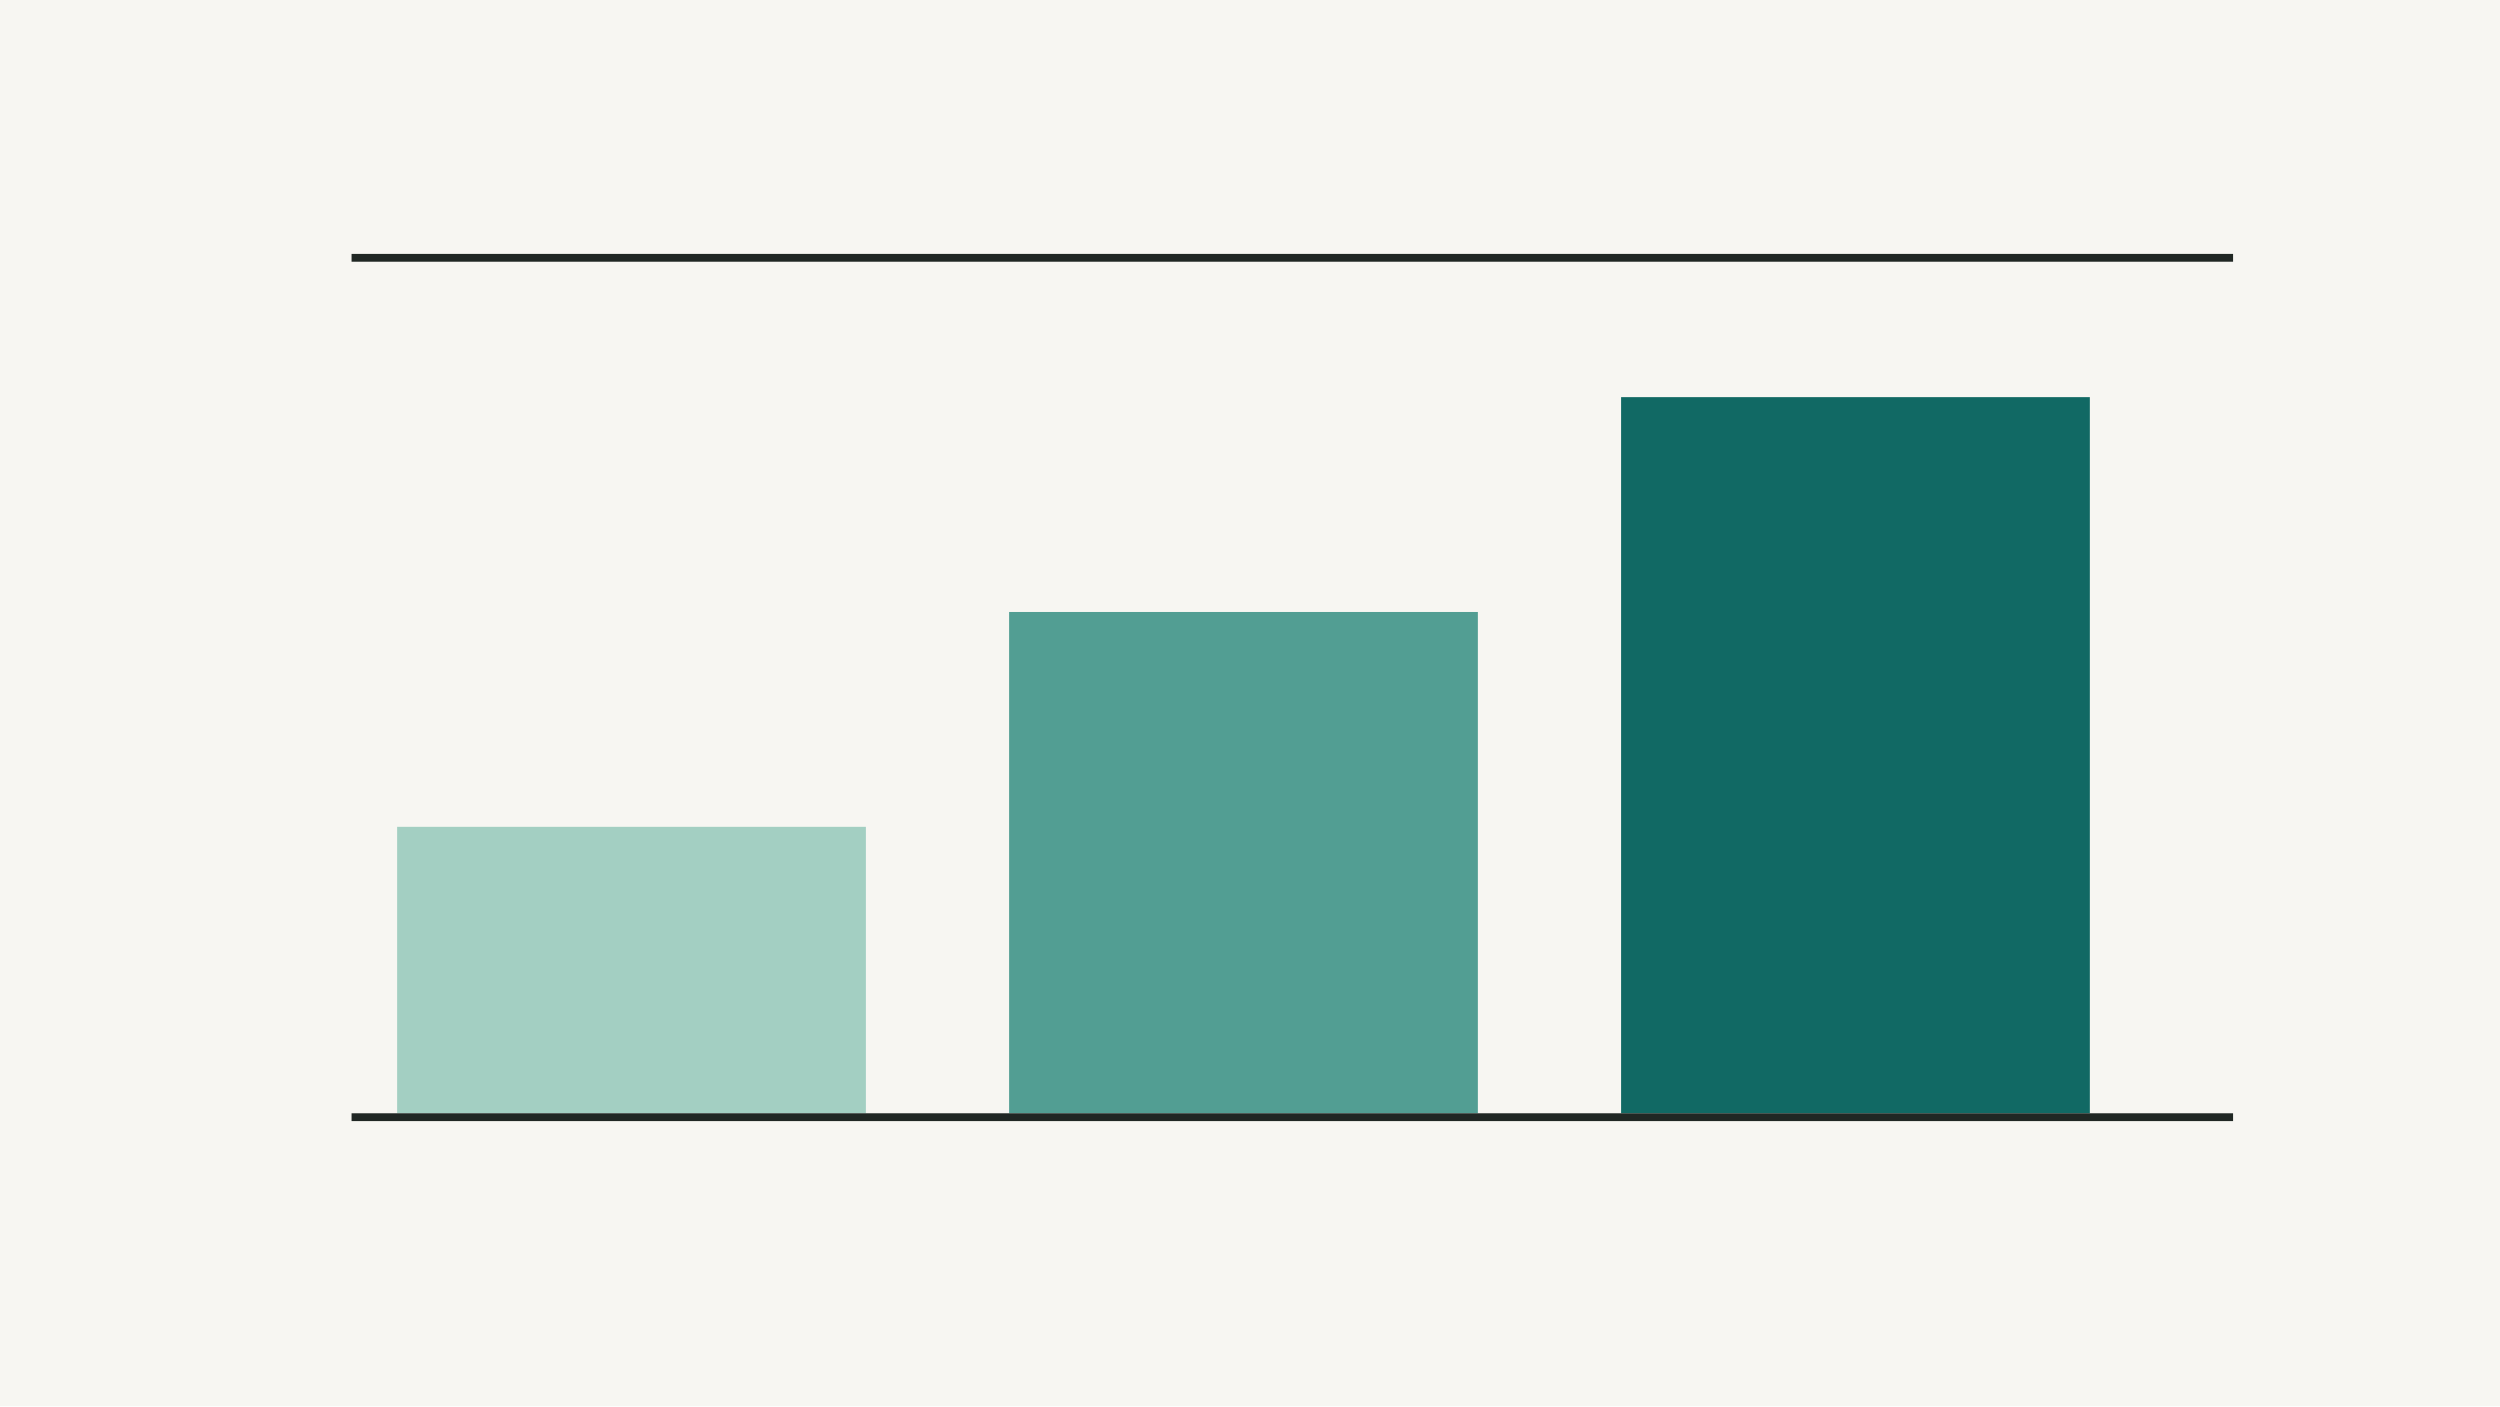
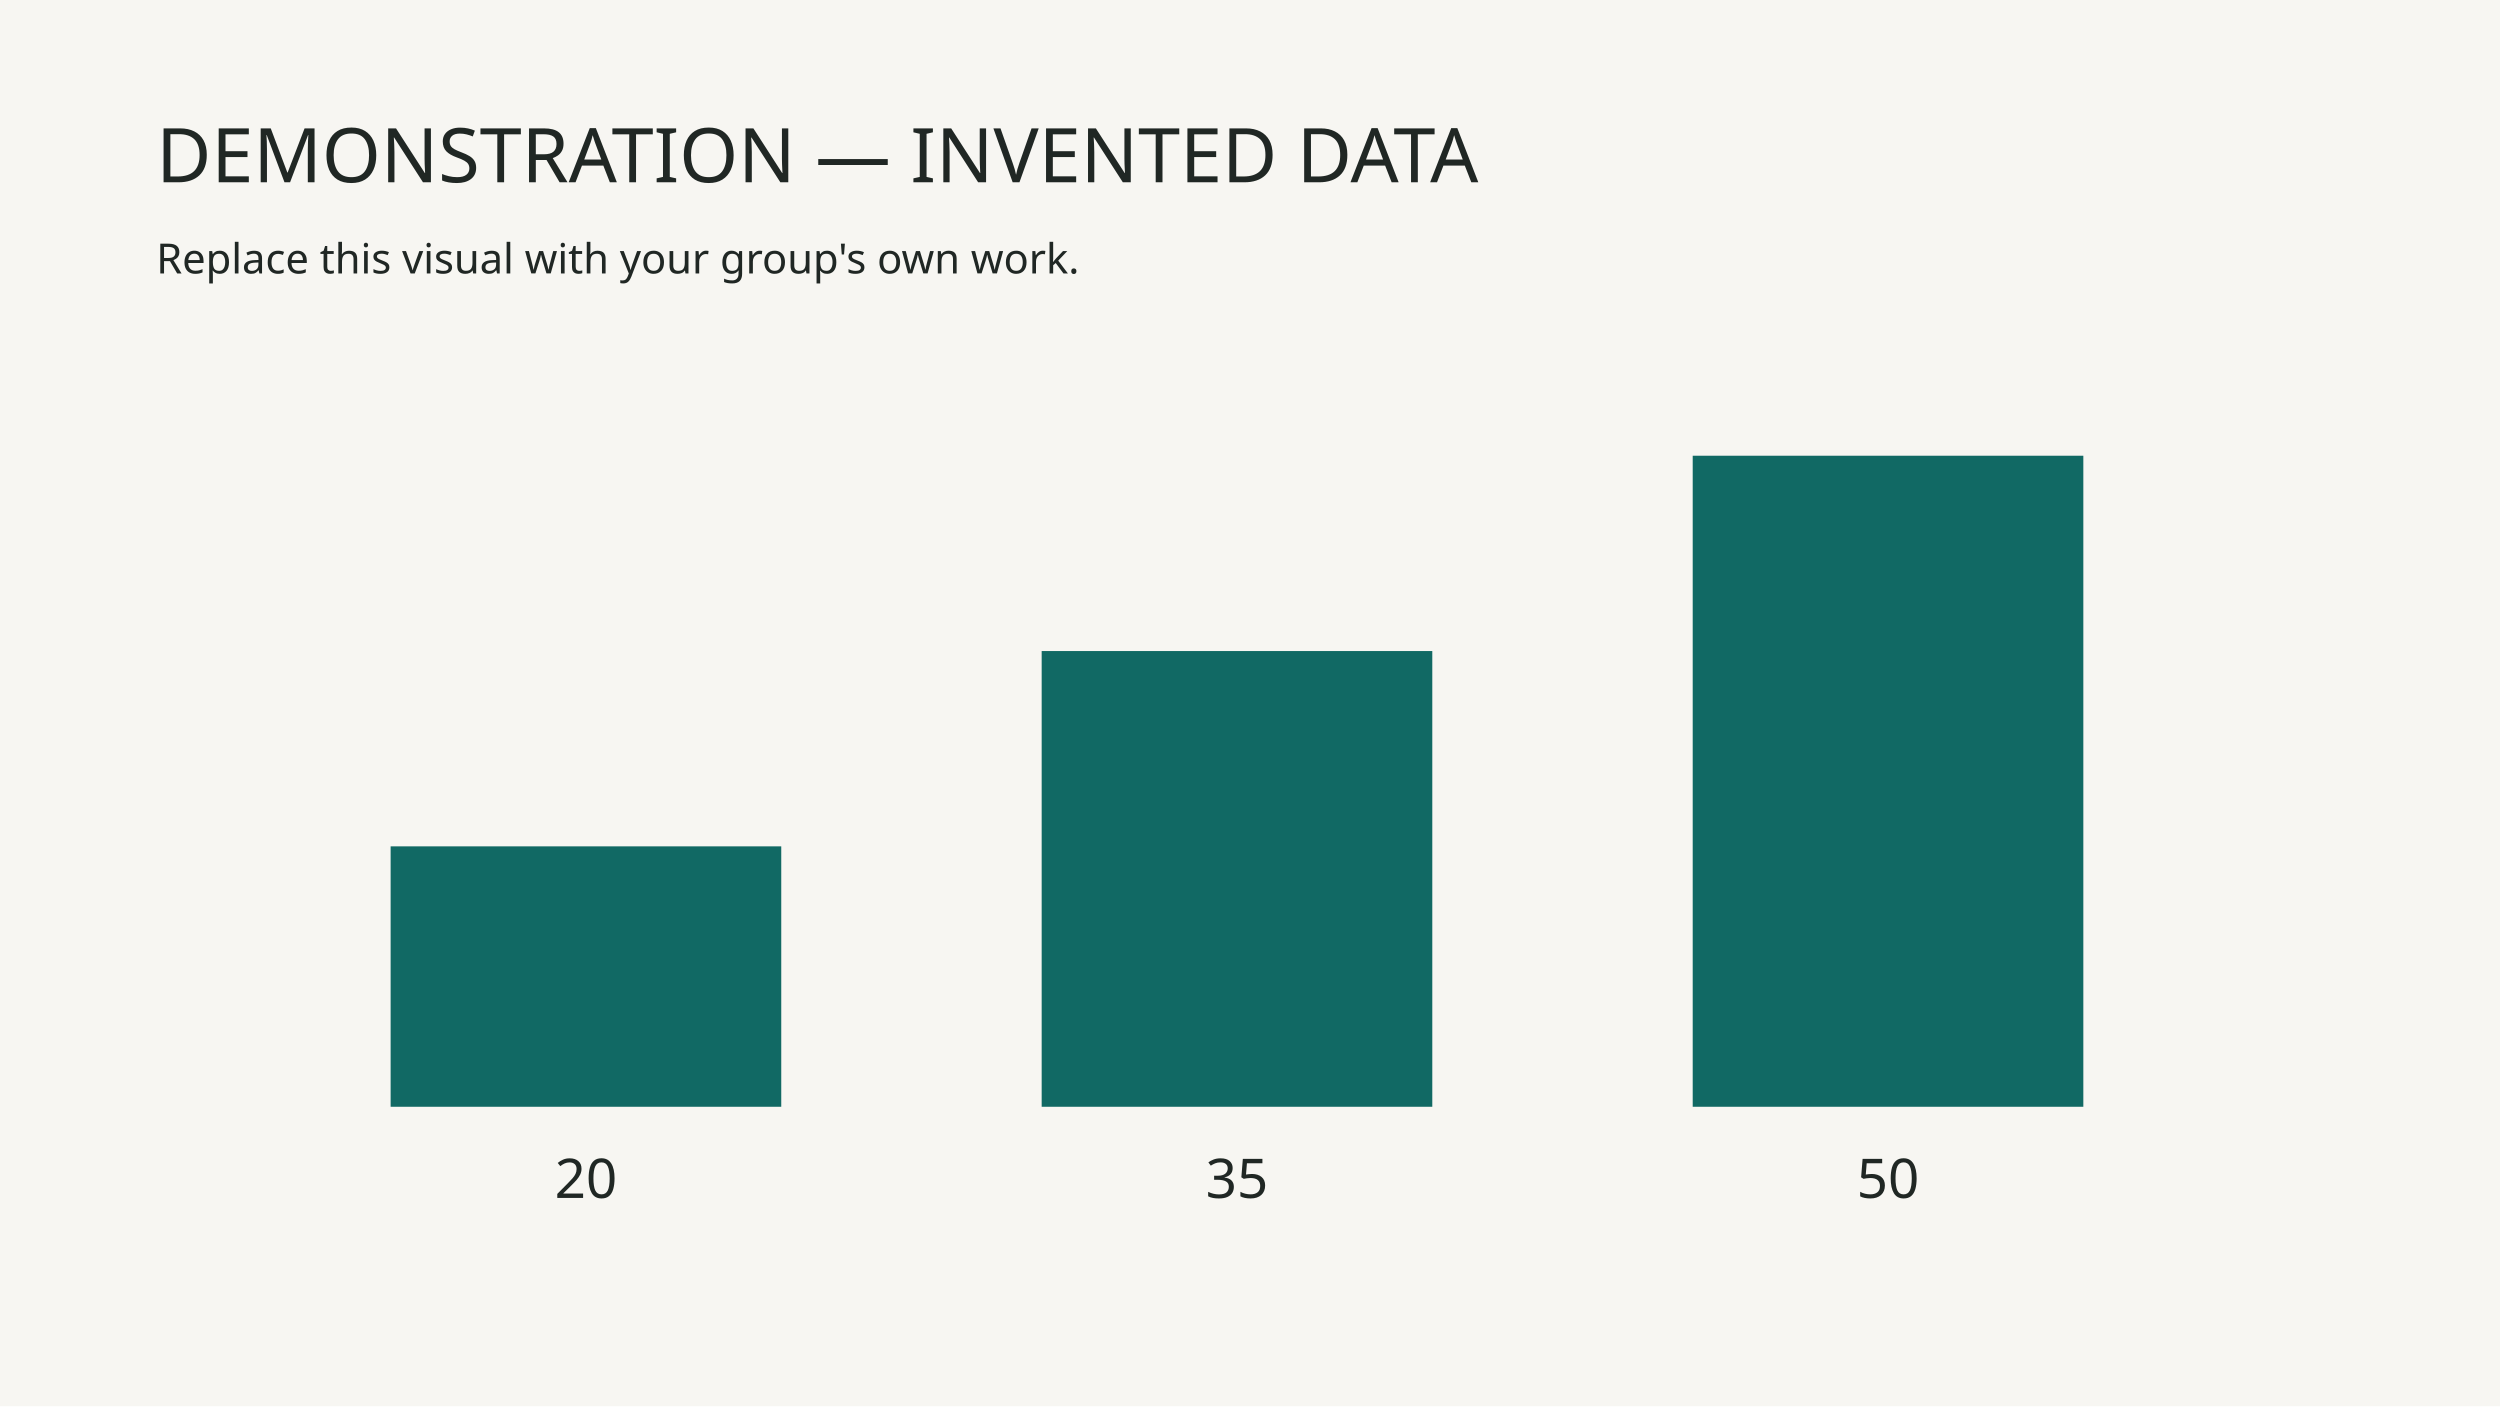
<svg xmlns="http://www.w3.org/2000/svg" width="1920" height="1080" viewBox="0 0 1920 1080">
  <rect width="1920" height="1080" fill="#f7f6f2" />
-   <rect x="305" y="635" width="360" height="220" fill="#a3cfc2" />
-   <rect x="775" y="470" width="360" height="385" fill="#529e93" />
-   <rect x="1245" y="305" width="360" height="550" fill="#116964" />
-   <path d="M270 198H1715 M270 858H1715" fill="none" stroke="#202724" stroke-width="6" />
+   <g fill="#202724" font-family="sans-serif">
+     <text x="120" y="140" font-size="58">DEMONSTRATION — INVENTED DATA</text>
+     <text x="120" y="210" font-size="32">Replace this visual with your group's own work.</text>
+   </g>
+   <g fill="#116964">
+     <rect x="300" y="650" width="300" height="200" />
+     <rect x="800" y="500" width="300" height="350" />
+     <rect x="1300" y="350" width="300" height="500" />
+   </g>
+   <g fill="#202724" font-family="sans-serif" font-size="42" text-anchor="middle">
+     <text x="450" y="920">20</text>
+     <text x="950" y="920">35</text>
+     <text x="1450" y="920">50</text>
+   </g>
</svg>
